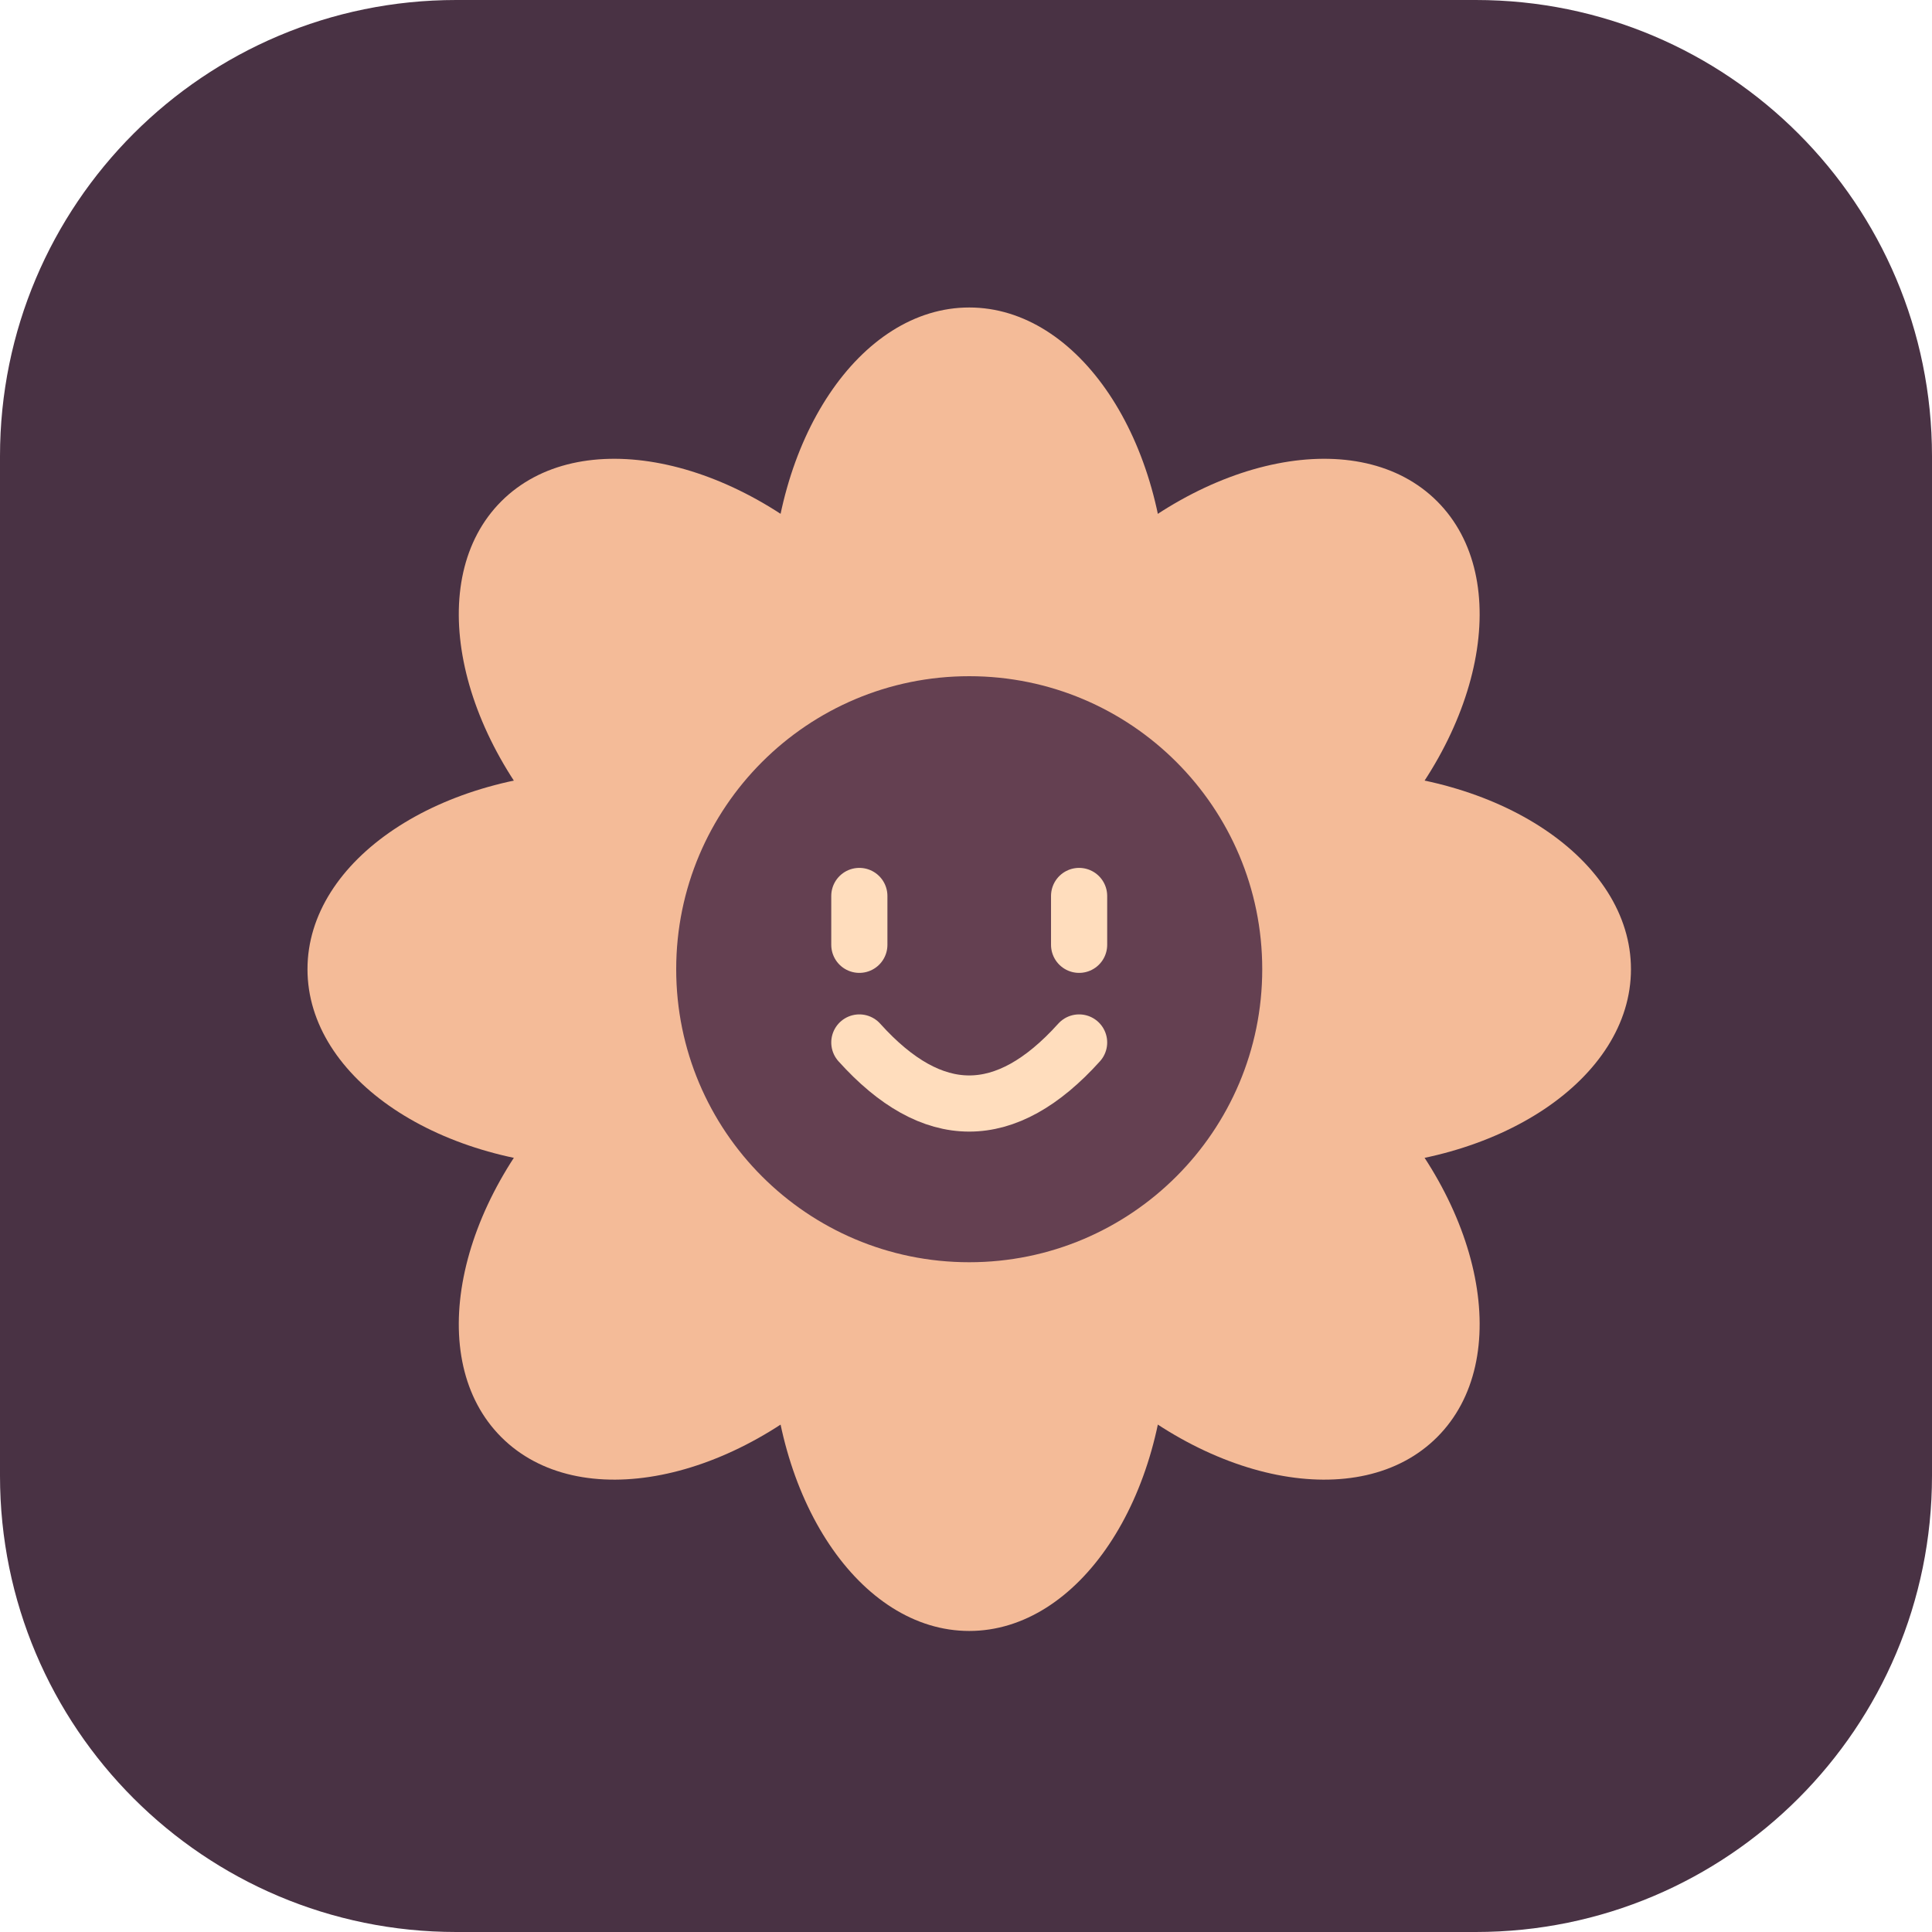
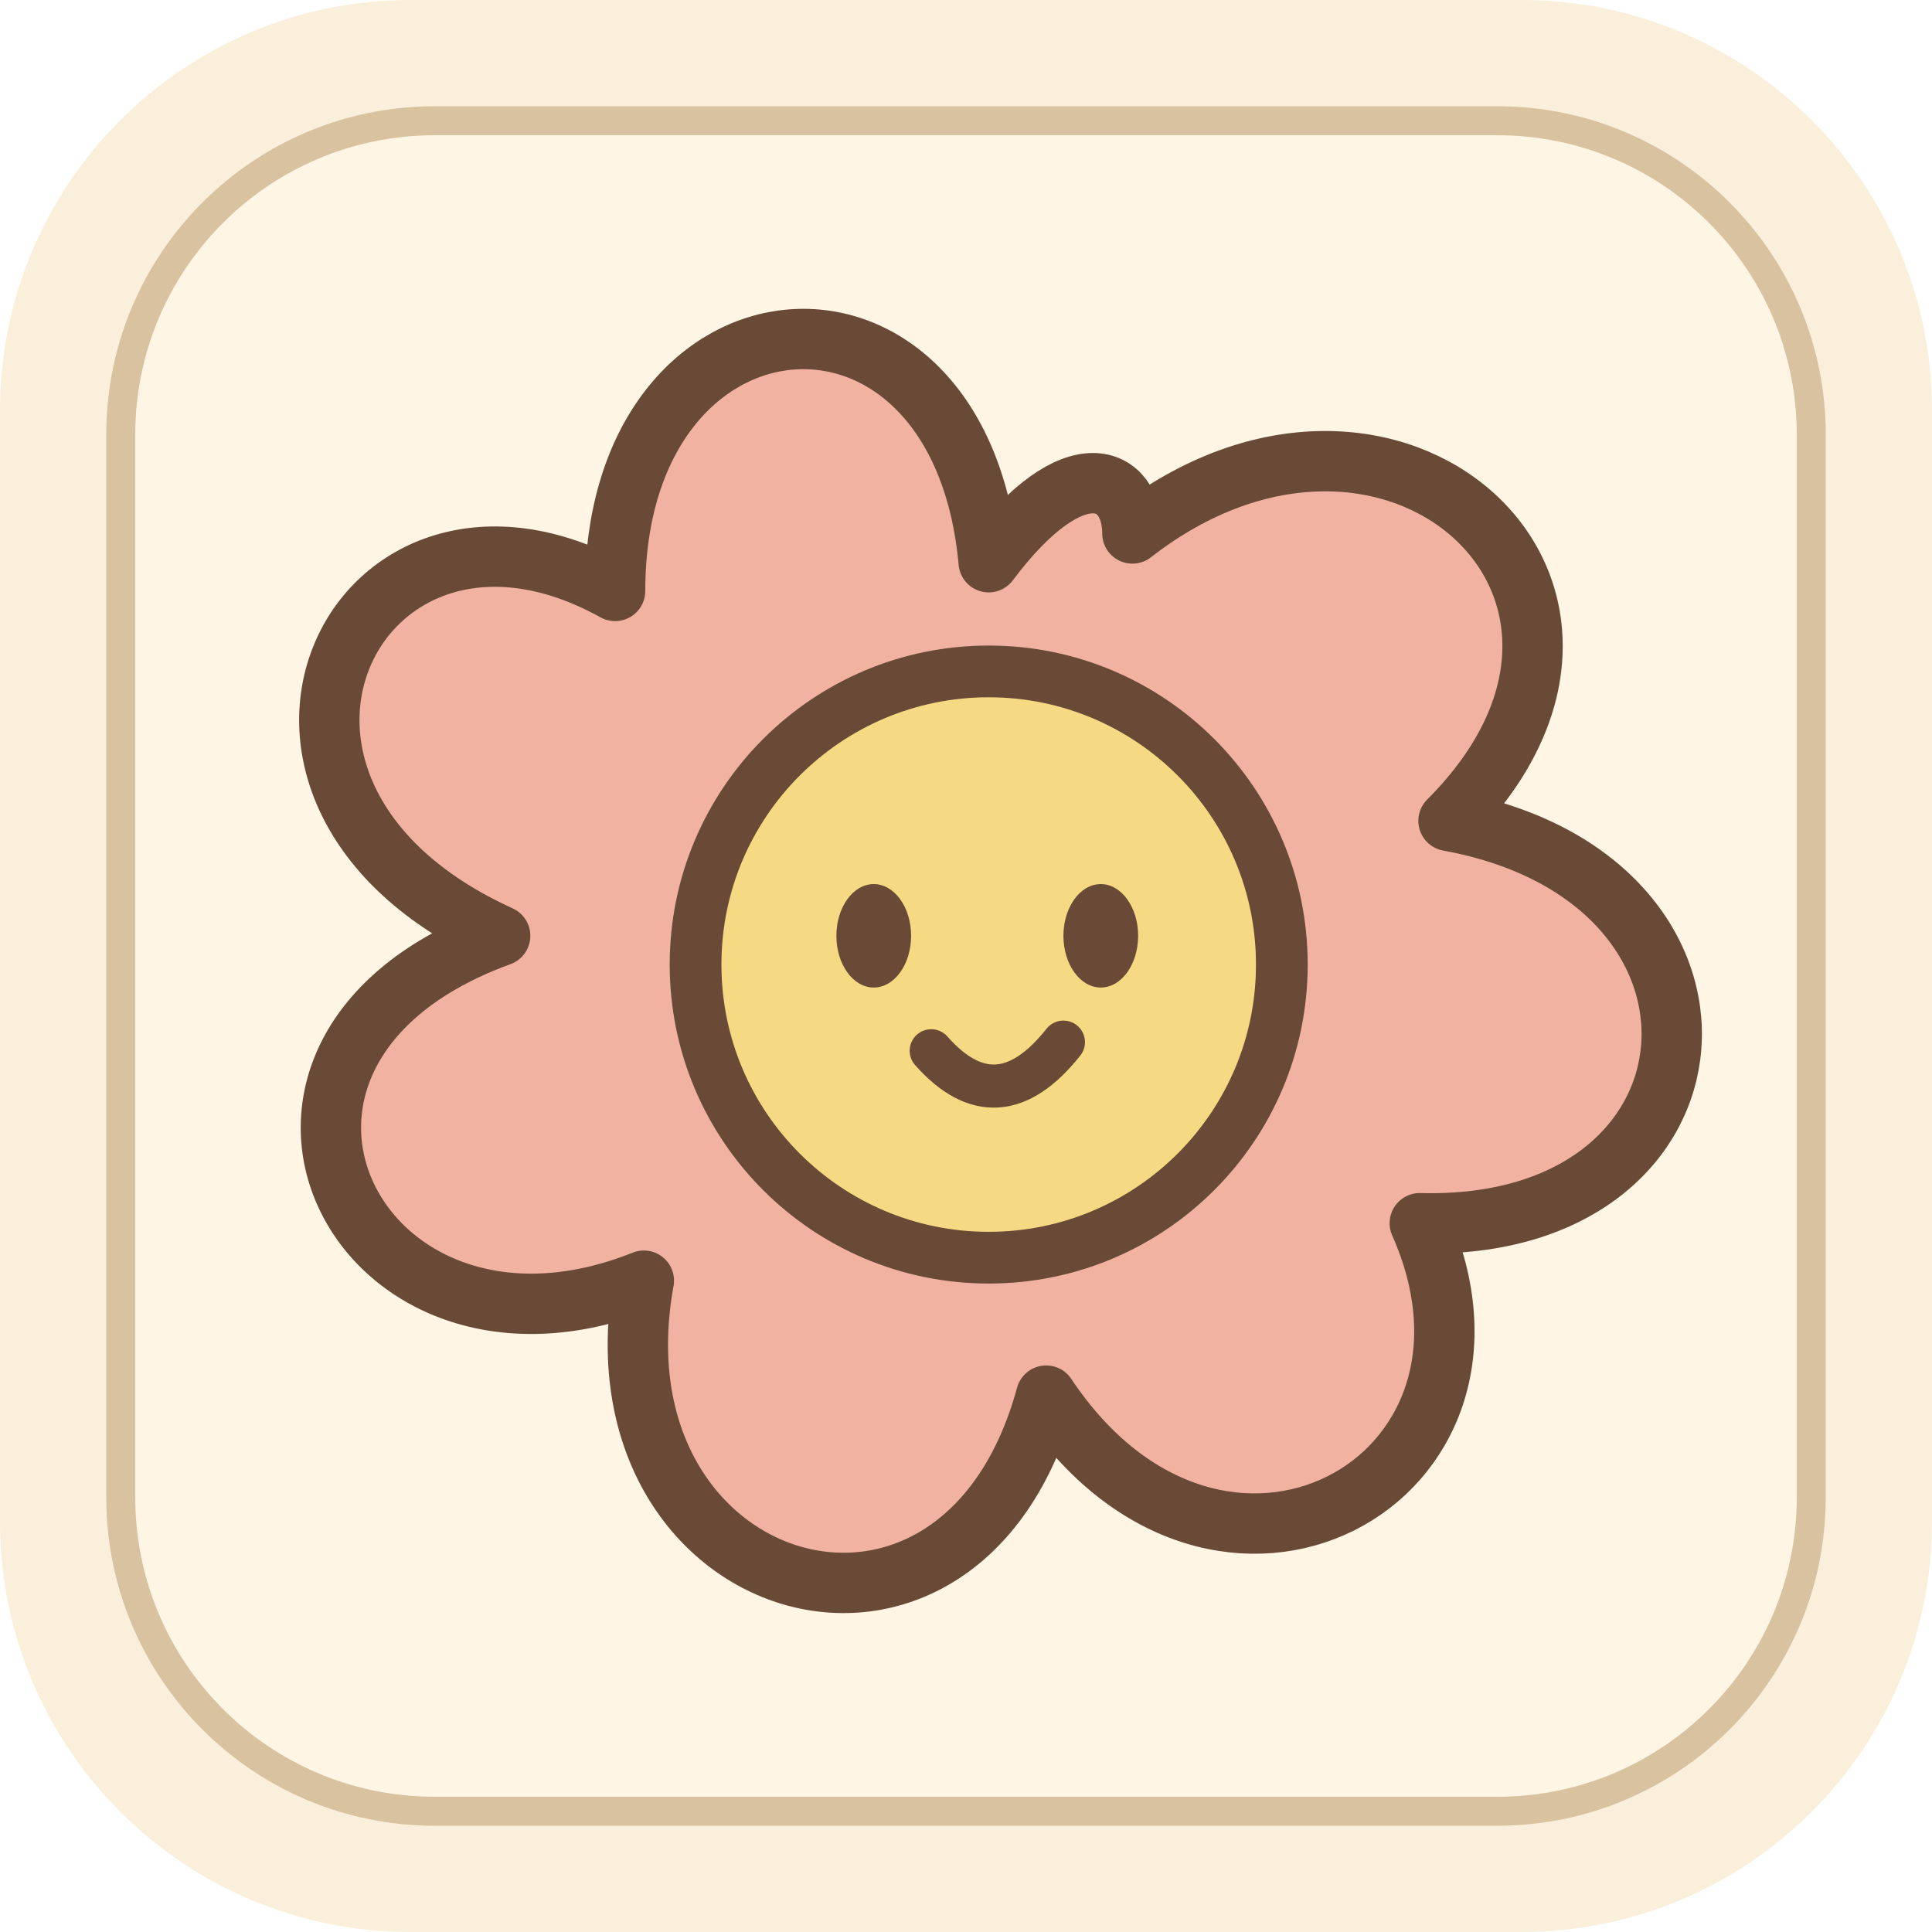
- <svg xmlns="http://www.w3.org/2000/svg" width="512" height="512" viewBox="0 0 72 72">
-   <rect width="72" height="72" rx="17" fill="#493244" />
-   <g transform="translate(7,7) scale(.91)">
-     <g fill="#f4bb98">
-       <ellipse cx="32" cy="17" rx="8.1" ry="12.1" transform="rotate(0 32 32)" />
-       <ellipse cx="32" cy="17" rx="8.1" ry="12.1" transform="rotate(45 32 32)" />
-       <ellipse cx="32" cy="17" rx="8.1" ry="12.1" transform="rotate(90 32 32)" />
-       <ellipse cx="32" cy="17" rx="8.1" ry="12.1" transform="rotate(135 32 32)" />
-       <ellipse cx="32" cy="17" rx="8.1" ry="12.1" transform="rotate(180 32 32)" />
-       <ellipse cx="32" cy="17" rx="8.1" ry="12.1" transform="rotate(225 32 32)" />
-       <ellipse cx="32" cy="17" rx="8.1" ry="12.1" transform="rotate(270 32 32)" />
-       <ellipse cx="32" cy="17" rx="8.1" ry="12.1" transform="rotate(315 32 32)" />
+ <svg xmlns="http://www.w3.org/2000/svg" width="512" height="512" viewBox="0 0 80 80">
+   <rect width="80" height="80" rx="17" fill="#f9efda" />
+   <rect x="5" y="5" width="70" height="70" rx="13" fill="#fff5e4" stroke="#d8c2a0" stroke-width="1.2" />
+   <g transform="translate(10 9) scale(1.19)">
+     <path fill="#f1b2a2" stroke="#684a37" stroke-width="2.1" stroke-linejoin="round" d="M26 12C25 1 13 2 13 13 4 8-2 20 9 25-2 29 4 41 14 37 12 48 25 52 28 41c6 9 17 3 13-6 11 .3 12-12 1-14 8-8-2-17-11-10 0-2-2-3-5 1Z" />
+     <circle cx="26" cy="26" r="10.2" fill="#f6da83" stroke="#684a37" stroke-width="1.8" />
+     <g fill="#684a37">
+       <ellipse cx="22" cy="25" rx="1.3" ry="1.8" />
+       <ellipse cx="29.9" cy="25" rx="1.3" ry="1.8" />
    </g>
-     <circle cx="32" cy="32" r="12" fill="#644051" />
-     <g stroke="#ffddbd" stroke-width="2.3" stroke-linecap="round" fill="none">
-       <path d="M27.5 29v2m9-2v2m-9 4q4.5 5 9 0" />
-     </g>
+     <path d="M24 29q2.3 2.6 4.6-.3" fill="none" stroke="#684a37" stroke-width="1.5" stroke-linecap="round" />
  </g>
</svg>
